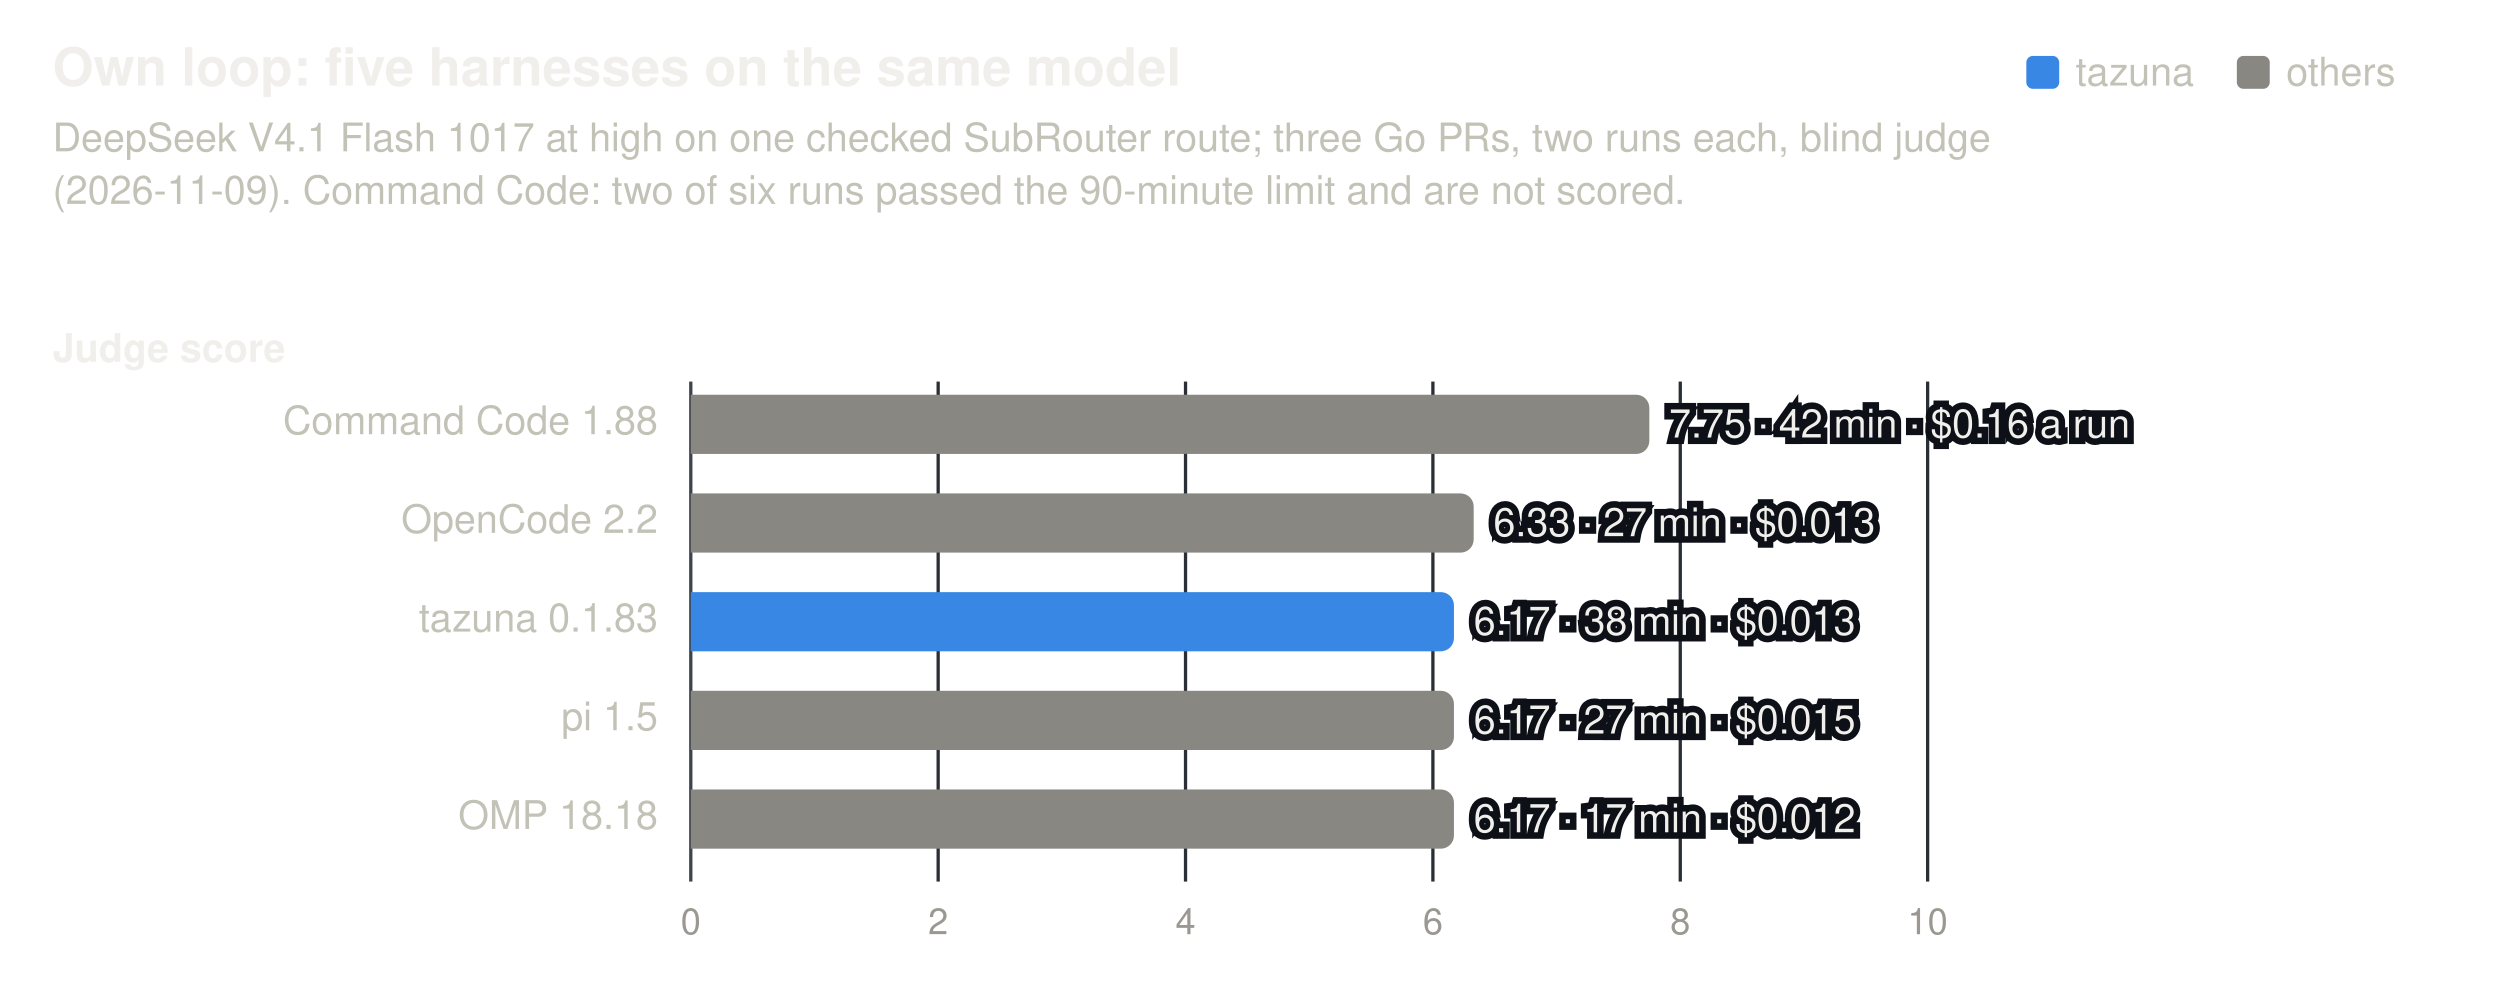
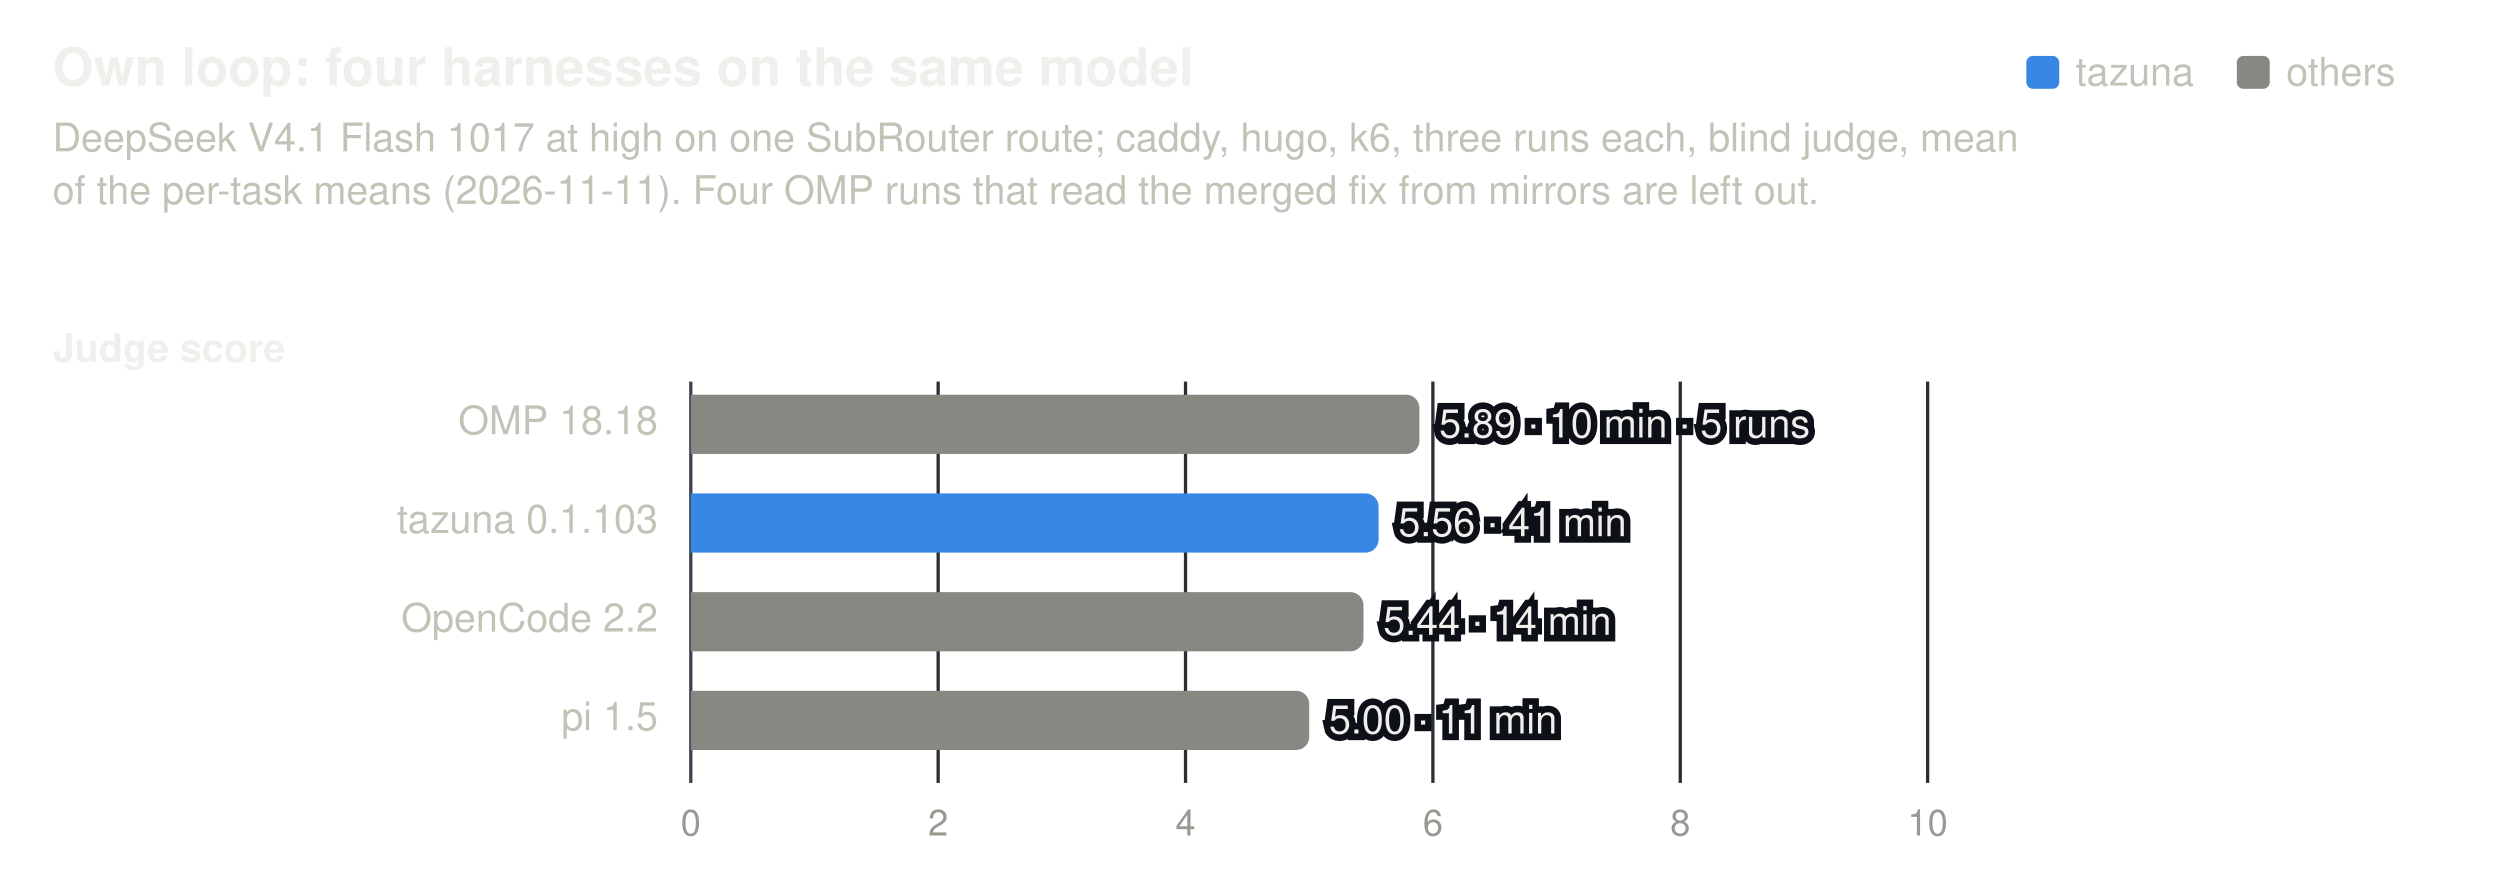
- <svg xmlns="http://www.w3.org/2000/svg" viewBox="0 0 760 298" width="760" height="298" font-family="system-ui,-apple-system,'Segoe UI',Helvetica,Arial,sans-serif" role="img" aria-label="own-loop">
-   <text x="16.0" y="26.0" font-size="16" font-weight="600" text-anchor="start" fill="#f0efec">Own loop: five harnesses on the same model</text>
-   <text x="16.0" y="46.0" font-size="12" font-weight="400" text-anchor="start" fill="#c3c2b7">DeepSeek V4.1 Flash 1017 at high on one checked SubRouter route; three Go PRs, two runs each, blind judge</text>
-   <text x="16.0" y="62.0" font-size="12" font-weight="400" text-anchor="start" fill="#c3c2b7">(2026-11-09). Command Code: two of six runs passed the 90-minute limit and are not scored.</text>
+ <svg xmlns="http://www.w3.org/2000/svg" viewBox="0 0 760 268" width="760" height="268" font-family="system-ui,-apple-system,'Segoe UI',Helvetica,Arial,sans-serif" role="img" aria-label="own-loop">
+   <text x="16.0" y="26.0" font-size="16" font-weight="600" text-anchor="start" fill="#f0efec">Own loop: four harnesses on the same model</text>
+   <text x="16.0" y="46.0" font-size="12" font-weight="400" text-anchor="start" fill="#c3c2b7">DeepSeek V4.1 Flash 1017 at high on one SubRouter route; caddy, hugo, k6, three runs each, blind judge, mean</text>
+   <text x="16.0" y="62.0" font-size="12" font-weight="400" text-anchor="start" fill="#c3c2b7">of the per-task means (2026-11-11). Four OMP runs that read the merged fix from mirrors are left out.</text>
  <rect x="680" y="17" width="10" height="10" rx="2" fill="#898781" />
  <text x="695.0" y="26.0" font-size="12" font-weight="400" text-anchor="start" fill="#c3c2b7">others</text>
  <rect x="616" y="17" width="10" height="10" rx="2" fill="#3987e5" />
  <text x="631.0" y="26.0" font-size="12" font-weight="400" text-anchor="start" fill="#c3c2b7">tazuna</text>
-   <text x="210.0" y="284.0" font-size="11" font-weight="400" text-anchor="middle" fill="#9a9890">0</text>
-   <text x="285.2" y="284.0" font-size="11" font-weight="400" text-anchor="middle" fill="#9a9890">2</text>
-   <text x="360.4" y="284.0" font-size="11" font-weight="400" text-anchor="middle" fill="#9a9890">4</text>
-   <text x="435.6" y="284.0" font-size="11" font-weight="400" text-anchor="middle" fill="#9a9890">6</text>
-   <text x="510.8" y="284.0" font-size="11" font-weight="400" text-anchor="middle" fill="#9a9890">8</text>
-   <text x="586.0" y="284.0" font-size="11" font-weight="400" text-anchor="middle" fill="#9a9890">10</text>
+   <text x="210.0" y="254.0" font-size="11" font-weight="400" text-anchor="middle" fill="#9a9890">0</text>
+   <text x="285.2" y="254.0" font-size="11" font-weight="400" text-anchor="middle" fill="#9a9890">2</text>
+   <text x="360.4" y="254.0" font-size="11" font-weight="400" text-anchor="middle" fill="#9a9890">4</text>
+   <text x="435.6" y="254.0" font-size="11" font-weight="400" text-anchor="middle" fill="#9a9890">6</text>
+   <text x="510.8" y="254.0" font-size="11" font-weight="400" text-anchor="middle" fill="#9a9890">8</text>
+   <text x="586.0" y="254.0" font-size="11" font-weight="400" text-anchor="middle" fill="#9a9890">10</text>
  <text x="16.0" y="110.0" font-size="12" font-weight="600" text-anchor="start" fill="#f0efec">Judge score</text>
-   <line x1="210.0" x2="210.0" y1="116" y2="268" stroke="#3d434c" stroke-width="1" />
-   <line x1="285.2" x2="285.2" y1="116" y2="268" stroke="#2a2e35" stroke-width="1" />
-   <line x1="360.4" x2="360.4" y1="116" y2="268" stroke="#2a2e35" stroke-width="1" />
-   <line x1="435.6" x2="435.6" y1="116" y2="268" stroke="#2a2e35" stroke-width="1" />
-   <line x1="510.8" x2="510.8" y1="116" y2="268" stroke="#2a2e35" stroke-width="1" />
-   <line x1="586.0" x2="586.0" y1="116" y2="268" stroke="#2a2e35" stroke-width="1" />
-   <text x="200.0" y="132.0" font-size="12" font-weight="400" text-anchor="end" fill="#c3c2b7">Command Code 1.88</text>
-   <path d="M210,120 H497.4 A4,4 0 0 1 501.4,124 V134 A4,4 0 0 1 497.4,138 H210 Z" fill="#898781" />
-   <text stroke="#0d1117" stroke-width="4" paint-order="stroke" x="507.4" y="133.0" font-size="12" font-weight="400" text-anchor="start" fill="#f0efec">7.75 · 42 min · $0.16 a run</text>
-   <text x="200.0" y="162.0" font-size="12" font-weight="400" text-anchor="end" fill="#c3c2b7">OpenCode 2.2</text>
-   <path d="M210,150 H444.0 A4,4 0 0 1 448.0,154 V164 A4,4 0 0 1 444.0,168 H210 Z" fill="#898781" />
-   <text stroke="#0d1117" stroke-width="4" paint-order="stroke" x="454.0" y="163.0" font-size="12" font-weight="400" text-anchor="start" fill="#f0efec">6.33 · 27 min · $0.013</text>
-   <text x="200.0" y="192.0" font-size="12" font-weight="400" text-anchor="end" fill="#c3c2b7">tazuna 0.1.83</text>
-   <path d="M210,180 H438.0 A4,4 0 0 1 442.0,184 V194 A4,4 0 0 1 438.0,198 H210 Z" fill="#3987e5" />
-   <text stroke="#0d1117" stroke-width="4" paint-order="stroke" x="448.0" y="193.0" font-size="12" font-weight="400" text-anchor="start" fill="#f0efec">6.17 · 38 min · $0.013</text>
+   <line x1="210.0" x2="210.0" y1="116" y2="238" stroke="#3d434c" stroke-width="1" />
+   <line x1="285.2" x2="285.2" y1="116" y2="238" stroke="#2a2e35" stroke-width="1" />
+   <line x1="360.4" x2="360.4" y1="116" y2="238" stroke="#2a2e35" stroke-width="1" />
+   <line x1="435.6" x2="435.6" y1="116" y2="238" stroke="#2a2e35" stroke-width="1" />
+   <line x1="510.8" x2="510.8" y1="116" y2="238" stroke="#2a2e35" stroke-width="1" />
+   <line x1="586.0" x2="586.0" y1="116" y2="238" stroke="#2a2e35" stroke-width="1" />
+   <text x="200.0" y="132.0" font-size="12" font-weight="400" text-anchor="end" fill="#c3c2b7">OMP 18.18</text>
+   <path d="M210,120 H427.5 A4,4 0 0 1 431.5,124 V134 A4,4 0 0 1 427.5,138 H210 Z" fill="#898781" />
+   <text stroke="#0d1117" stroke-width="4" paint-order="stroke" x="437.5" y="133.0" font-size="12" font-weight="400" text-anchor="start" fill="#f0efec">5.89 · 10 min · 5 runs</text>
+   <text x="200.0" y="162.0" font-size="12" font-weight="400" text-anchor="end" fill="#c3c2b7">tazuna 0.1.103</text>
+   <path d="M210,150 H415.1 A4,4 0 0 1 419.1,154 V164 A4,4 0 0 1 415.1,168 H210 Z" fill="#3987e5" />
+   <text stroke="#0d1117" stroke-width="4" paint-order="stroke" x="425.1" y="163.0" font-size="12" font-weight="400" text-anchor="start" fill="#f0efec">5.56 · 41 min</text>
+   <text x="200.0" y="192.0" font-size="12" font-weight="400" text-anchor="end" fill="#c3c2b7">OpenCode 2.2</text>
+   <path d="M210,180 H410.5 A4,4 0 0 1 414.5,184 V194 A4,4 0 0 1 410.5,198 H210 Z" fill="#898781" />
+   <text stroke="#0d1117" stroke-width="4" paint-order="stroke" x="420.5" y="193.0" font-size="12" font-weight="400" text-anchor="start" fill="#f0efec">5.44 · 14 min</text>
  <text x="200.0" y="222.0" font-size="12" font-weight="400" text-anchor="end" fill="#c3c2b7">pi 1.5</text>
-   <path d="M210,210 H438.0 A4,4 0 0 1 442.0,214 V224 A4,4 0 0 1 438.0,228 H210 Z" fill="#898781" />
-   <text stroke="#0d1117" stroke-width="4" paint-order="stroke" x="448.0" y="223.0" font-size="12" font-weight="400" text-anchor="start" fill="#f0efec">6.17 · 27 min · $0.015</text>
-   <text x="200.0" y="252.0" font-size="12" font-weight="400" text-anchor="end" fill="#c3c2b7">OMP 18.18</text>
-   <path d="M210,240 H438.0 A4,4 0 0 1 442.0,244 V254 A4,4 0 0 1 438.0,258 H210 Z" fill="#898781" />
-   <text stroke="#0d1117" stroke-width="4" paint-order="stroke" x="448.0" y="253.0" font-size="12" font-weight="400" text-anchor="start" fill="#f0efec">6.17 · 17 min · $0.012</text>
+   <path d="M210,210 H394.0 A4,4 0 0 1 398.0,214 V224 A4,4 0 0 1 394.0,228 H210 Z" fill="#898781" />
+   <text stroke="#0d1117" stroke-width="4" paint-order="stroke" x="404.0" y="223.0" font-size="12" font-weight="400" text-anchor="start" fill="#f0efec">5.00 · 11 min</text>
</svg>
